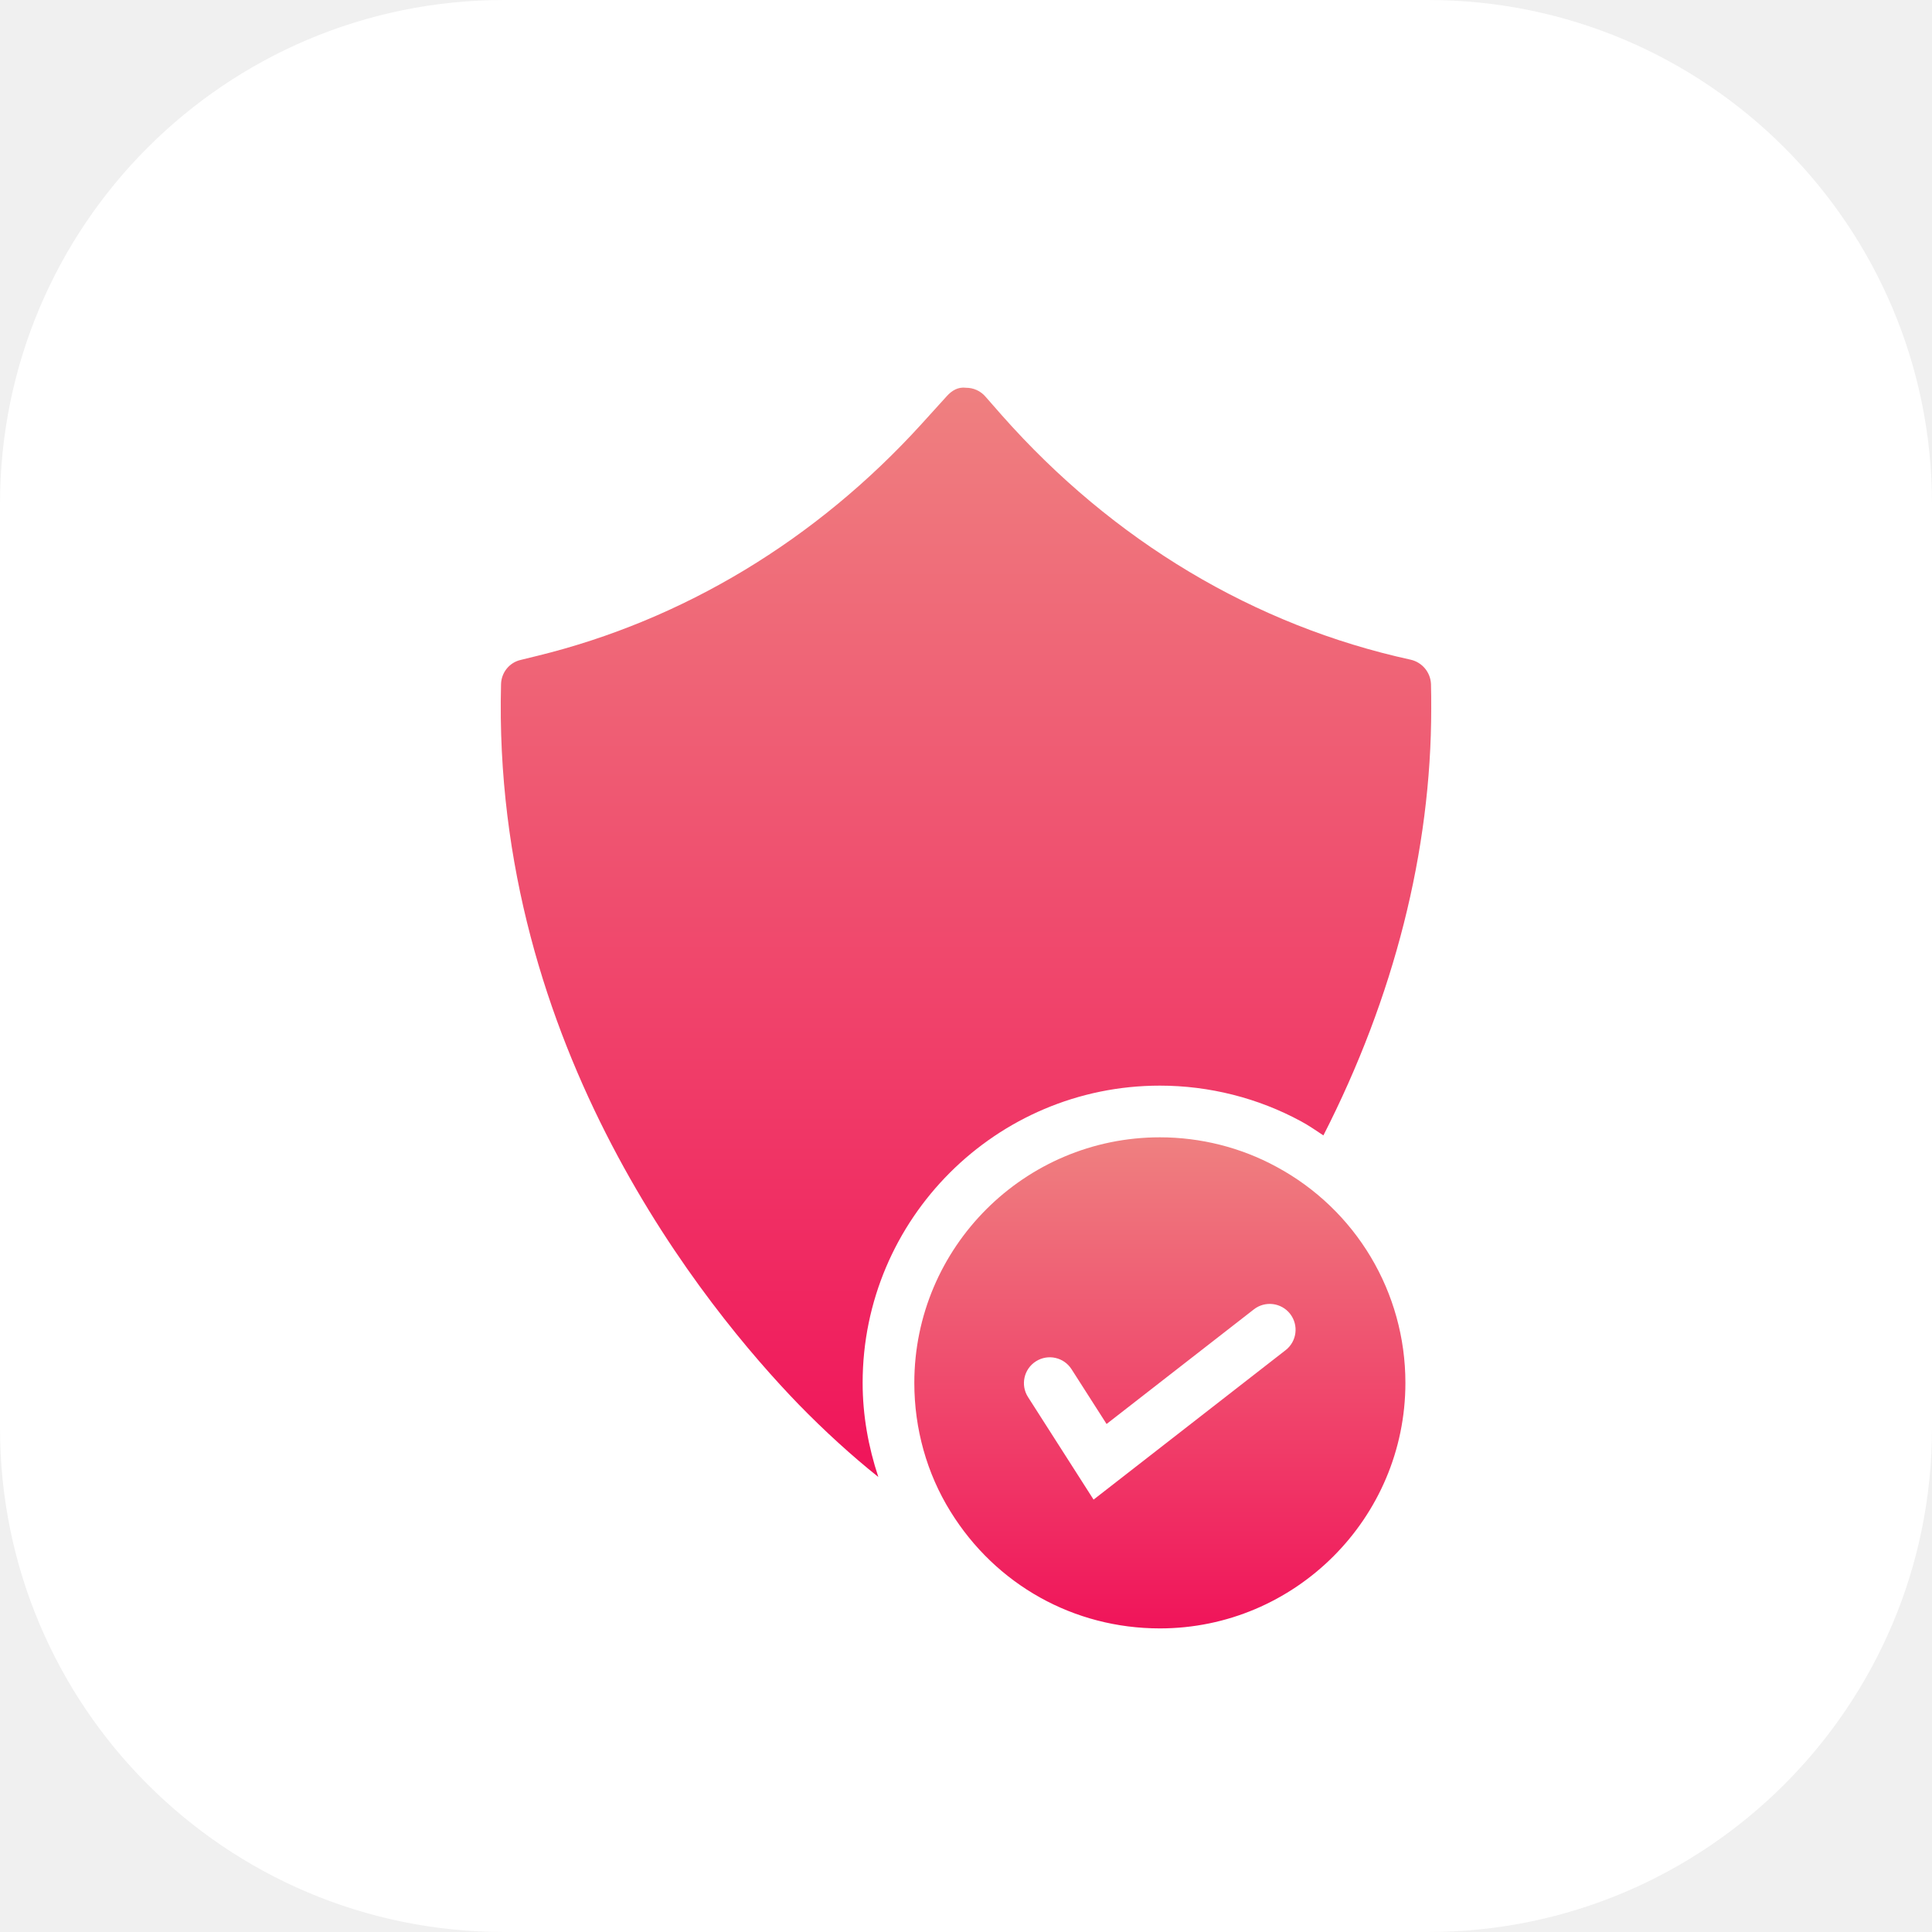
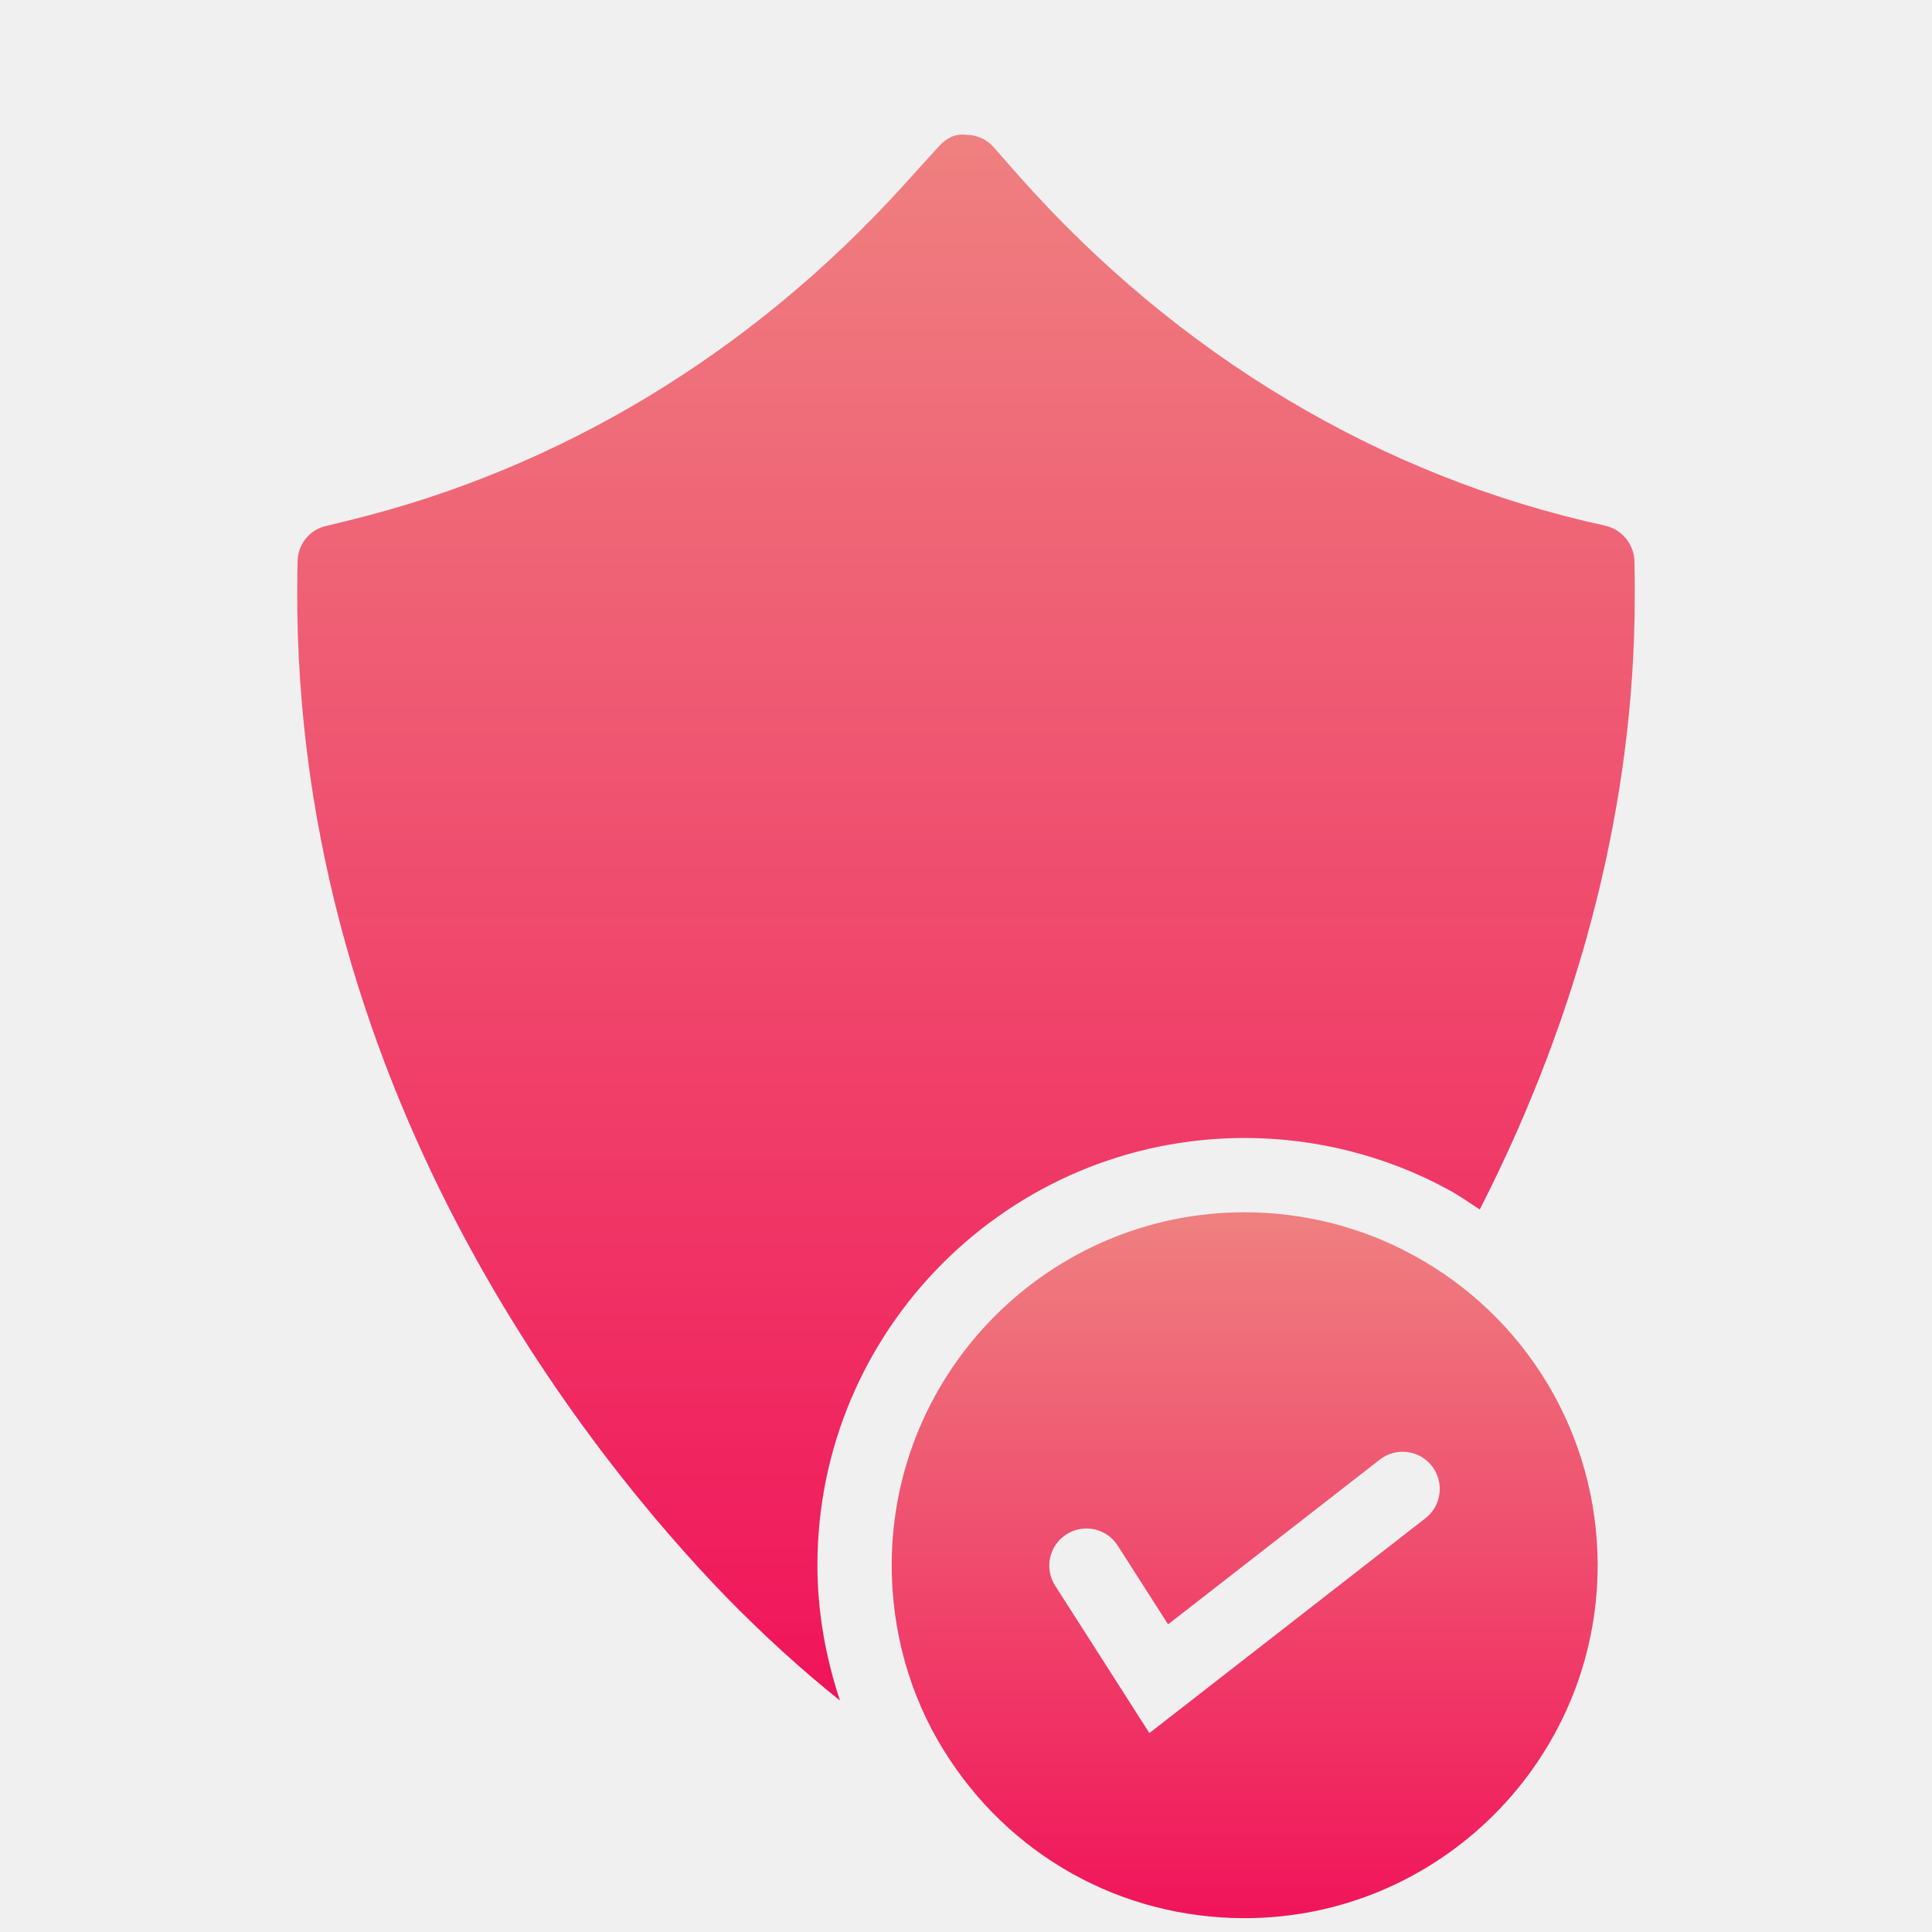
- <svg xmlns="http://www.w3.org/2000/svg" width="92" height="92" viewBox="0 0 92 92" fill="none">
-   <rect width="92" height="92" rx="24" fill="white" />
-   <path d="M55.232 51.697C57.584 51.697 59.91 52.285 61.958 53.398C62.33 53.598 62.671 53.837 63.019 54.067C66.381 47.487 68.154 40.528 68.154 33.739C68.154 33.358 68.154 32.964 68.142 32.57C68.118 32.016 67.724 31.536 67.17 31.413C59.736 29.789 53.004 25.764 47.712 19.782L46.924 18.884C46.69 18.613 46.358 18.465 46.001 18.465C45.619 18.416 45.324 18.601 45.09 18.859L43.884 20.189C38.862 25.715 32.536 29.53 25.595 31.229L24.795 31.425C24.253 31.549 23.872 32.029 23.859 32.582C23.416 49.887 33.632 62.33 38.038 66.884C39.231 68.109 40.561 69.326 41.825 70.332C41.351 68.902 41.078 67.396 41.078 65.85C41.078 58.046 47.427 51.697 55.232 51.697Z" fill="url(#paint0_linear)" />
-   <path d="M60.782 55.561C59.084 54.638 57.164 54.158 55.231 54.158C48.782 54.158 43.539 59.401 43.539 65.85C43.539 68.029 44.13 70.158 45.262 71.979C47.416 75.463 51.133 77.543 55.231 77.543C61.668 77.543 66.924 72.299 66.924 65.85C66.924 61.542 64.573 57.604 60.782 55.561ZM61.22 64.293L52.075 71.41L48.953 66.526C48.586 65.954 48.754 65.193 49.327 64.827C49.9 64.46 50.661 64.629 51.026 65.201L52.694 67.809L59.708 62.351C60.243 61.933 61.017 62.029 61.435 62.566C61.852 63.103 61.756 63.876 61.22 64.293Z" fill="url(#paint1_linear)" />
+ <svg xmlns="http://www.w3.org/2000/svg" width="64" height="64" viewBox="0 0 64 64" fill="none">
+   <path d="M41.232 37.697C43.584 37.697 45.91 38.285 47.958 39.398C48.33 39.598 48.671 39.837 49.019 40.067C52.381 33.487 54.154 26.528 54.154 19.739C54.154 19.358 54.154 18.964 54.142 18.57C54.118 18.016 53.724 17.536 53.17 17.413C45.736 15.789 39.004 11.764 33.712 5.782L32.924 4.884C32.69 4.613 32.358 4.465 32.001 4.465C31.619 4.416 31.324 4.601 31.09 4.859L29.884 6.189C24.862 11.715 18.536 15.53 11.595 17.229L10.795 17.425C10.253 17.549 9.871 18.029 9.859 18.582C9.416 35.887 19.631 48.33 24.038 52.884C25.231 54.109 26.561 55.326 27.825 56.332C27.351 54.902 27.078 53.396 27.078 51.85C27.078 44.046 33.427 37.697 41.232 37.697Z" fill="url(#paint0_linear)" />
+   <path d="M46.782 41.561C45.084 40.638 43.164 40.158 41.231 40.158C34.782 40.158 29.539 45.401 29.539 51.85C29.539 54.029 30.13 56.158 31.262 57.979C33.416 61.462 37.133 63.542 41.231 63.542C47.668 63.542 52.924 58.299 52.924 51.85C52.924 47.542 50.573 43.604 46.782 41.561ZM47.22 50.293L38.075 57.41L34.953 52.526C34.586 51.954 34.754 51.193 35.327 50.827C35.9 50.46 36.661 50.629 37.026 51.201L38.694 53.809L45.708 48.351C46.243 47.933 47.017 48.029 47.435 48.566C47.852 49.103 47.756 49.876 47.22 50.293Z" fill="url(#paint1_linear)" />
  <defs>
-     <linearGradient id="paint0_linear" x1="46" y1="18.457" x2="46" y2="70.332" gradientUnits="userSpaceOnUse">
+     <linearGradient id="paint0_linear" x1="32" y1="4.458" x2="32" y2="56.332" gradientUnits="userSpaceOnUse">
      <stop stop-color="#EF8080" />
      <stop offset="1" stop-color="#F0145A" />
    </linearGradient>
-     <linearGradient id="paint1_linear" x1="55.231" y1="54.158" x2="55.231" y2="77.543" gradientUnits="userSpaceOnUse">
+     <linearGradient id="paint1_linear" x1="41.231" y1="40.158" x2="41.231" y2="63.542" gradientUnits="userSpaceOnUse">
      <stop stop-color="#EF8080" />
      <stop offset="1" stop-color="#F0145A" />
    </linearGradient>
  </defs>
</svg>
